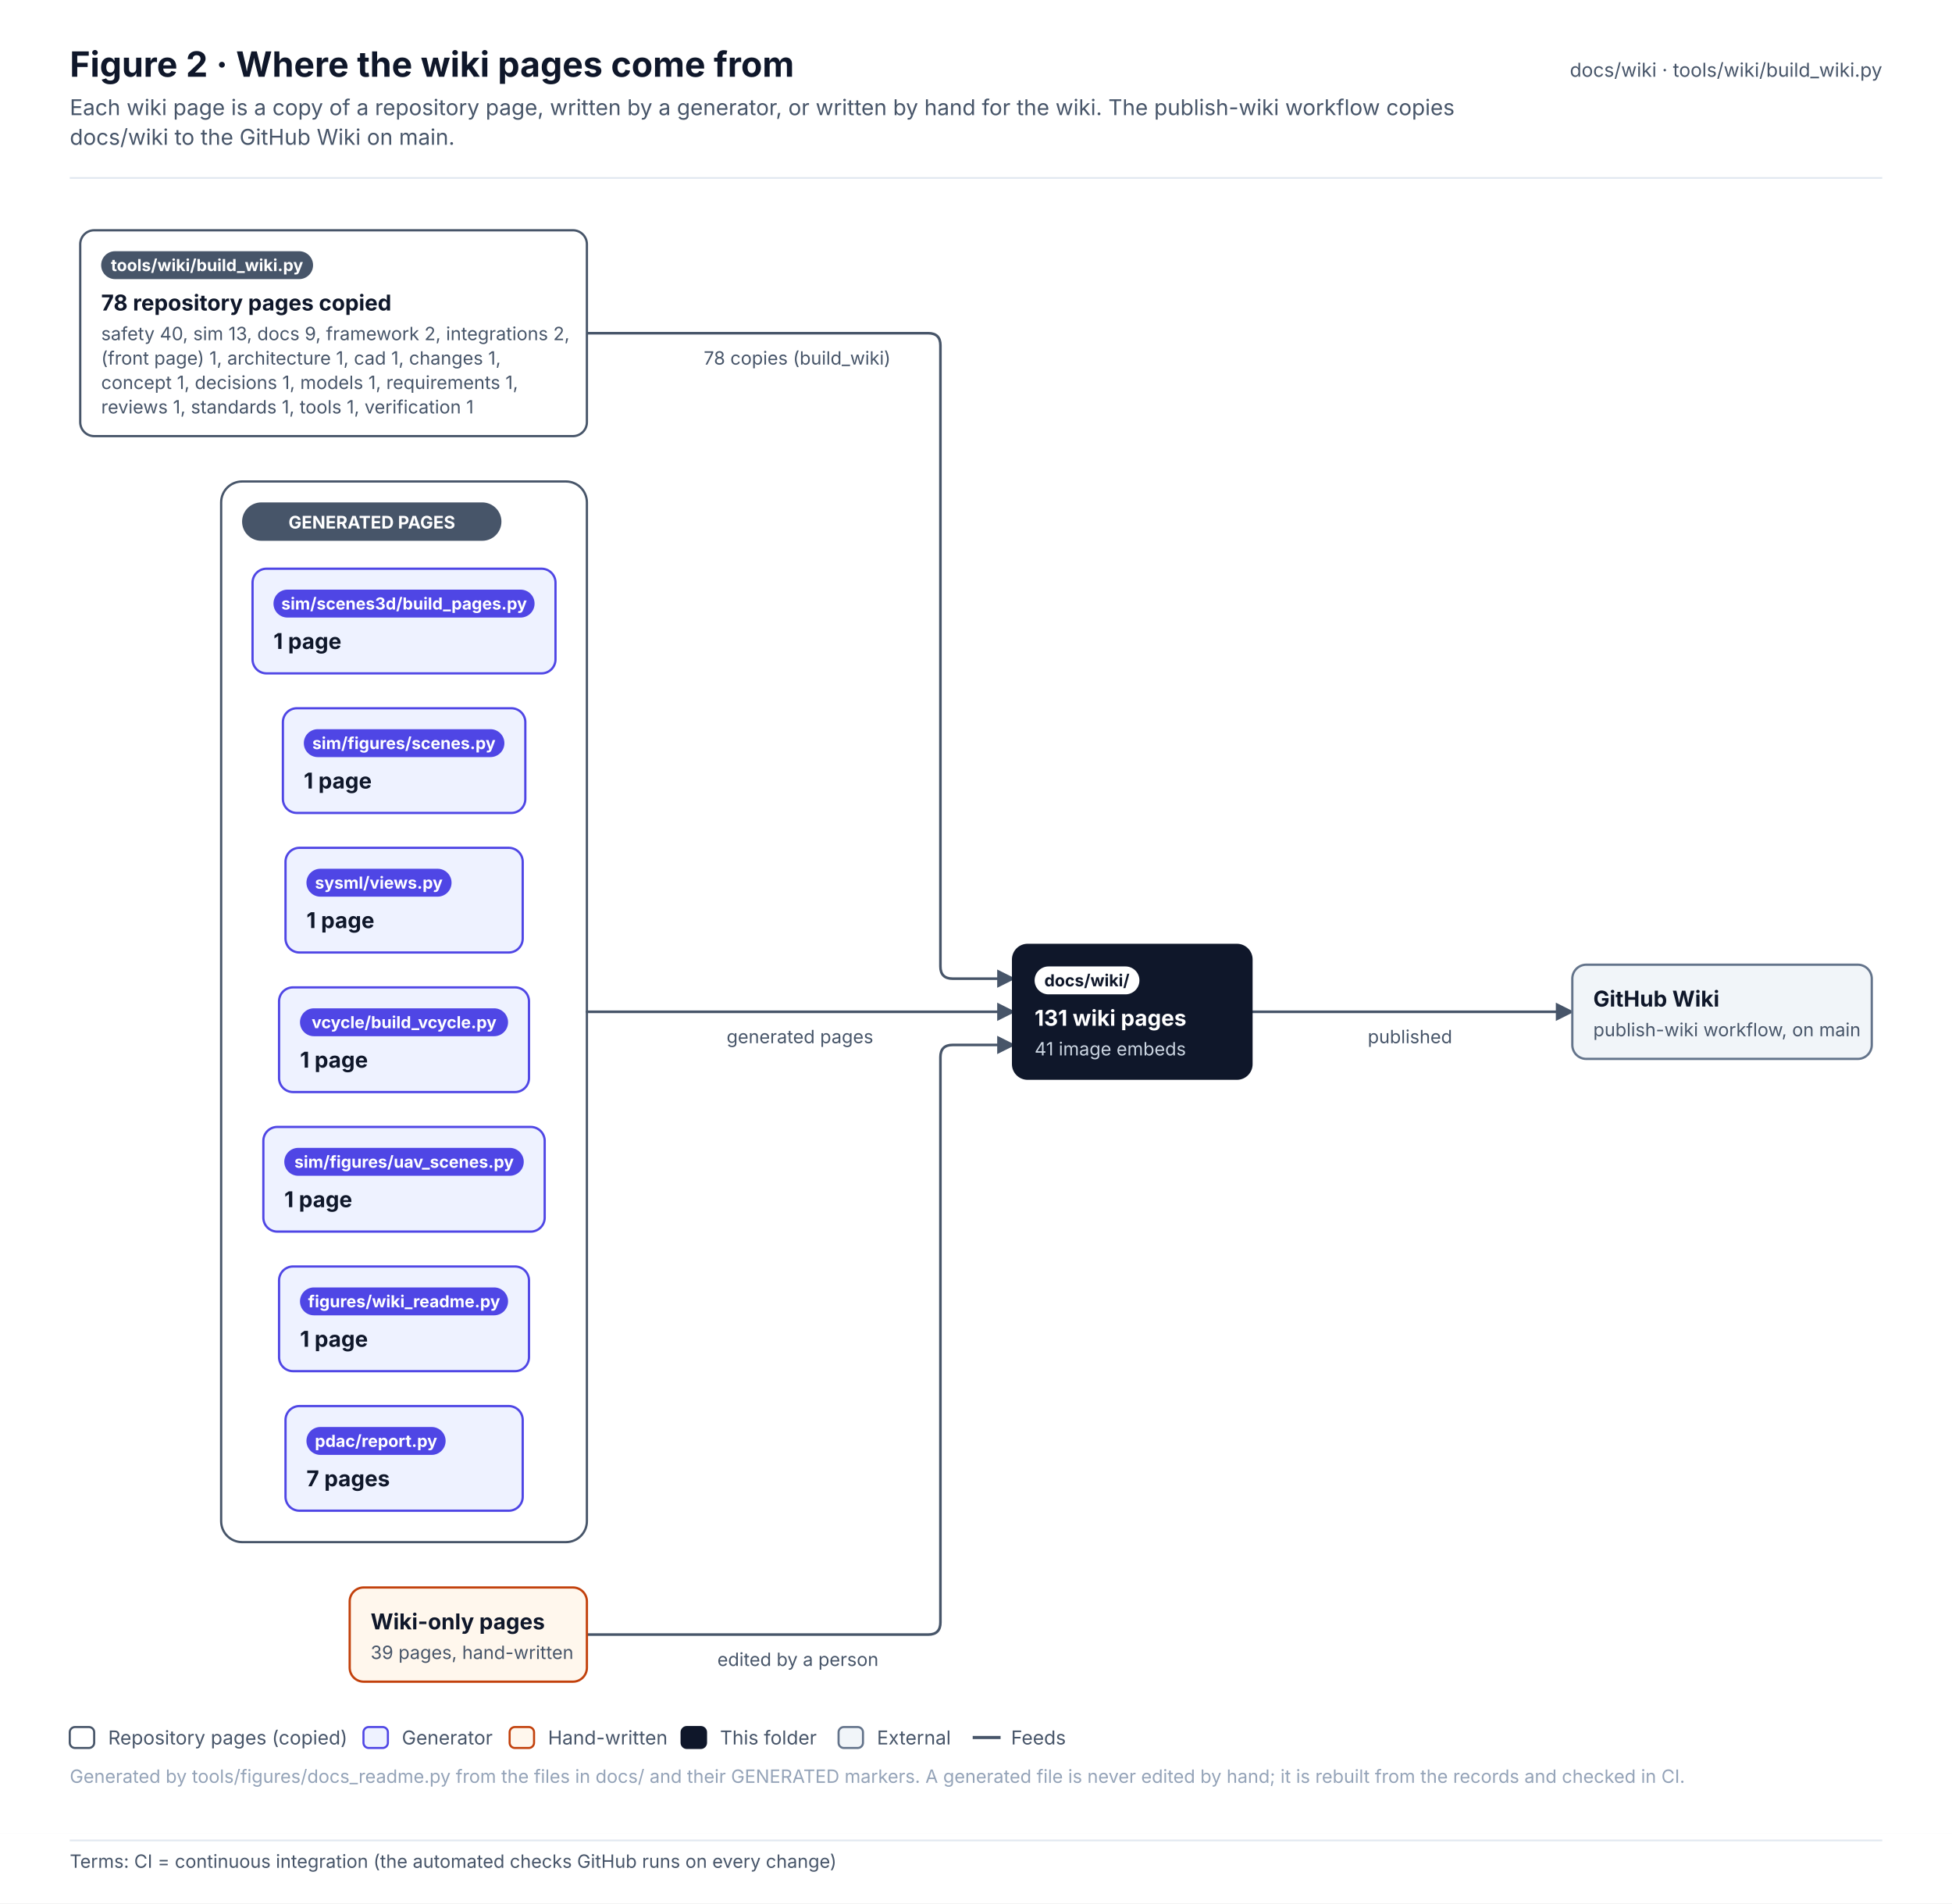
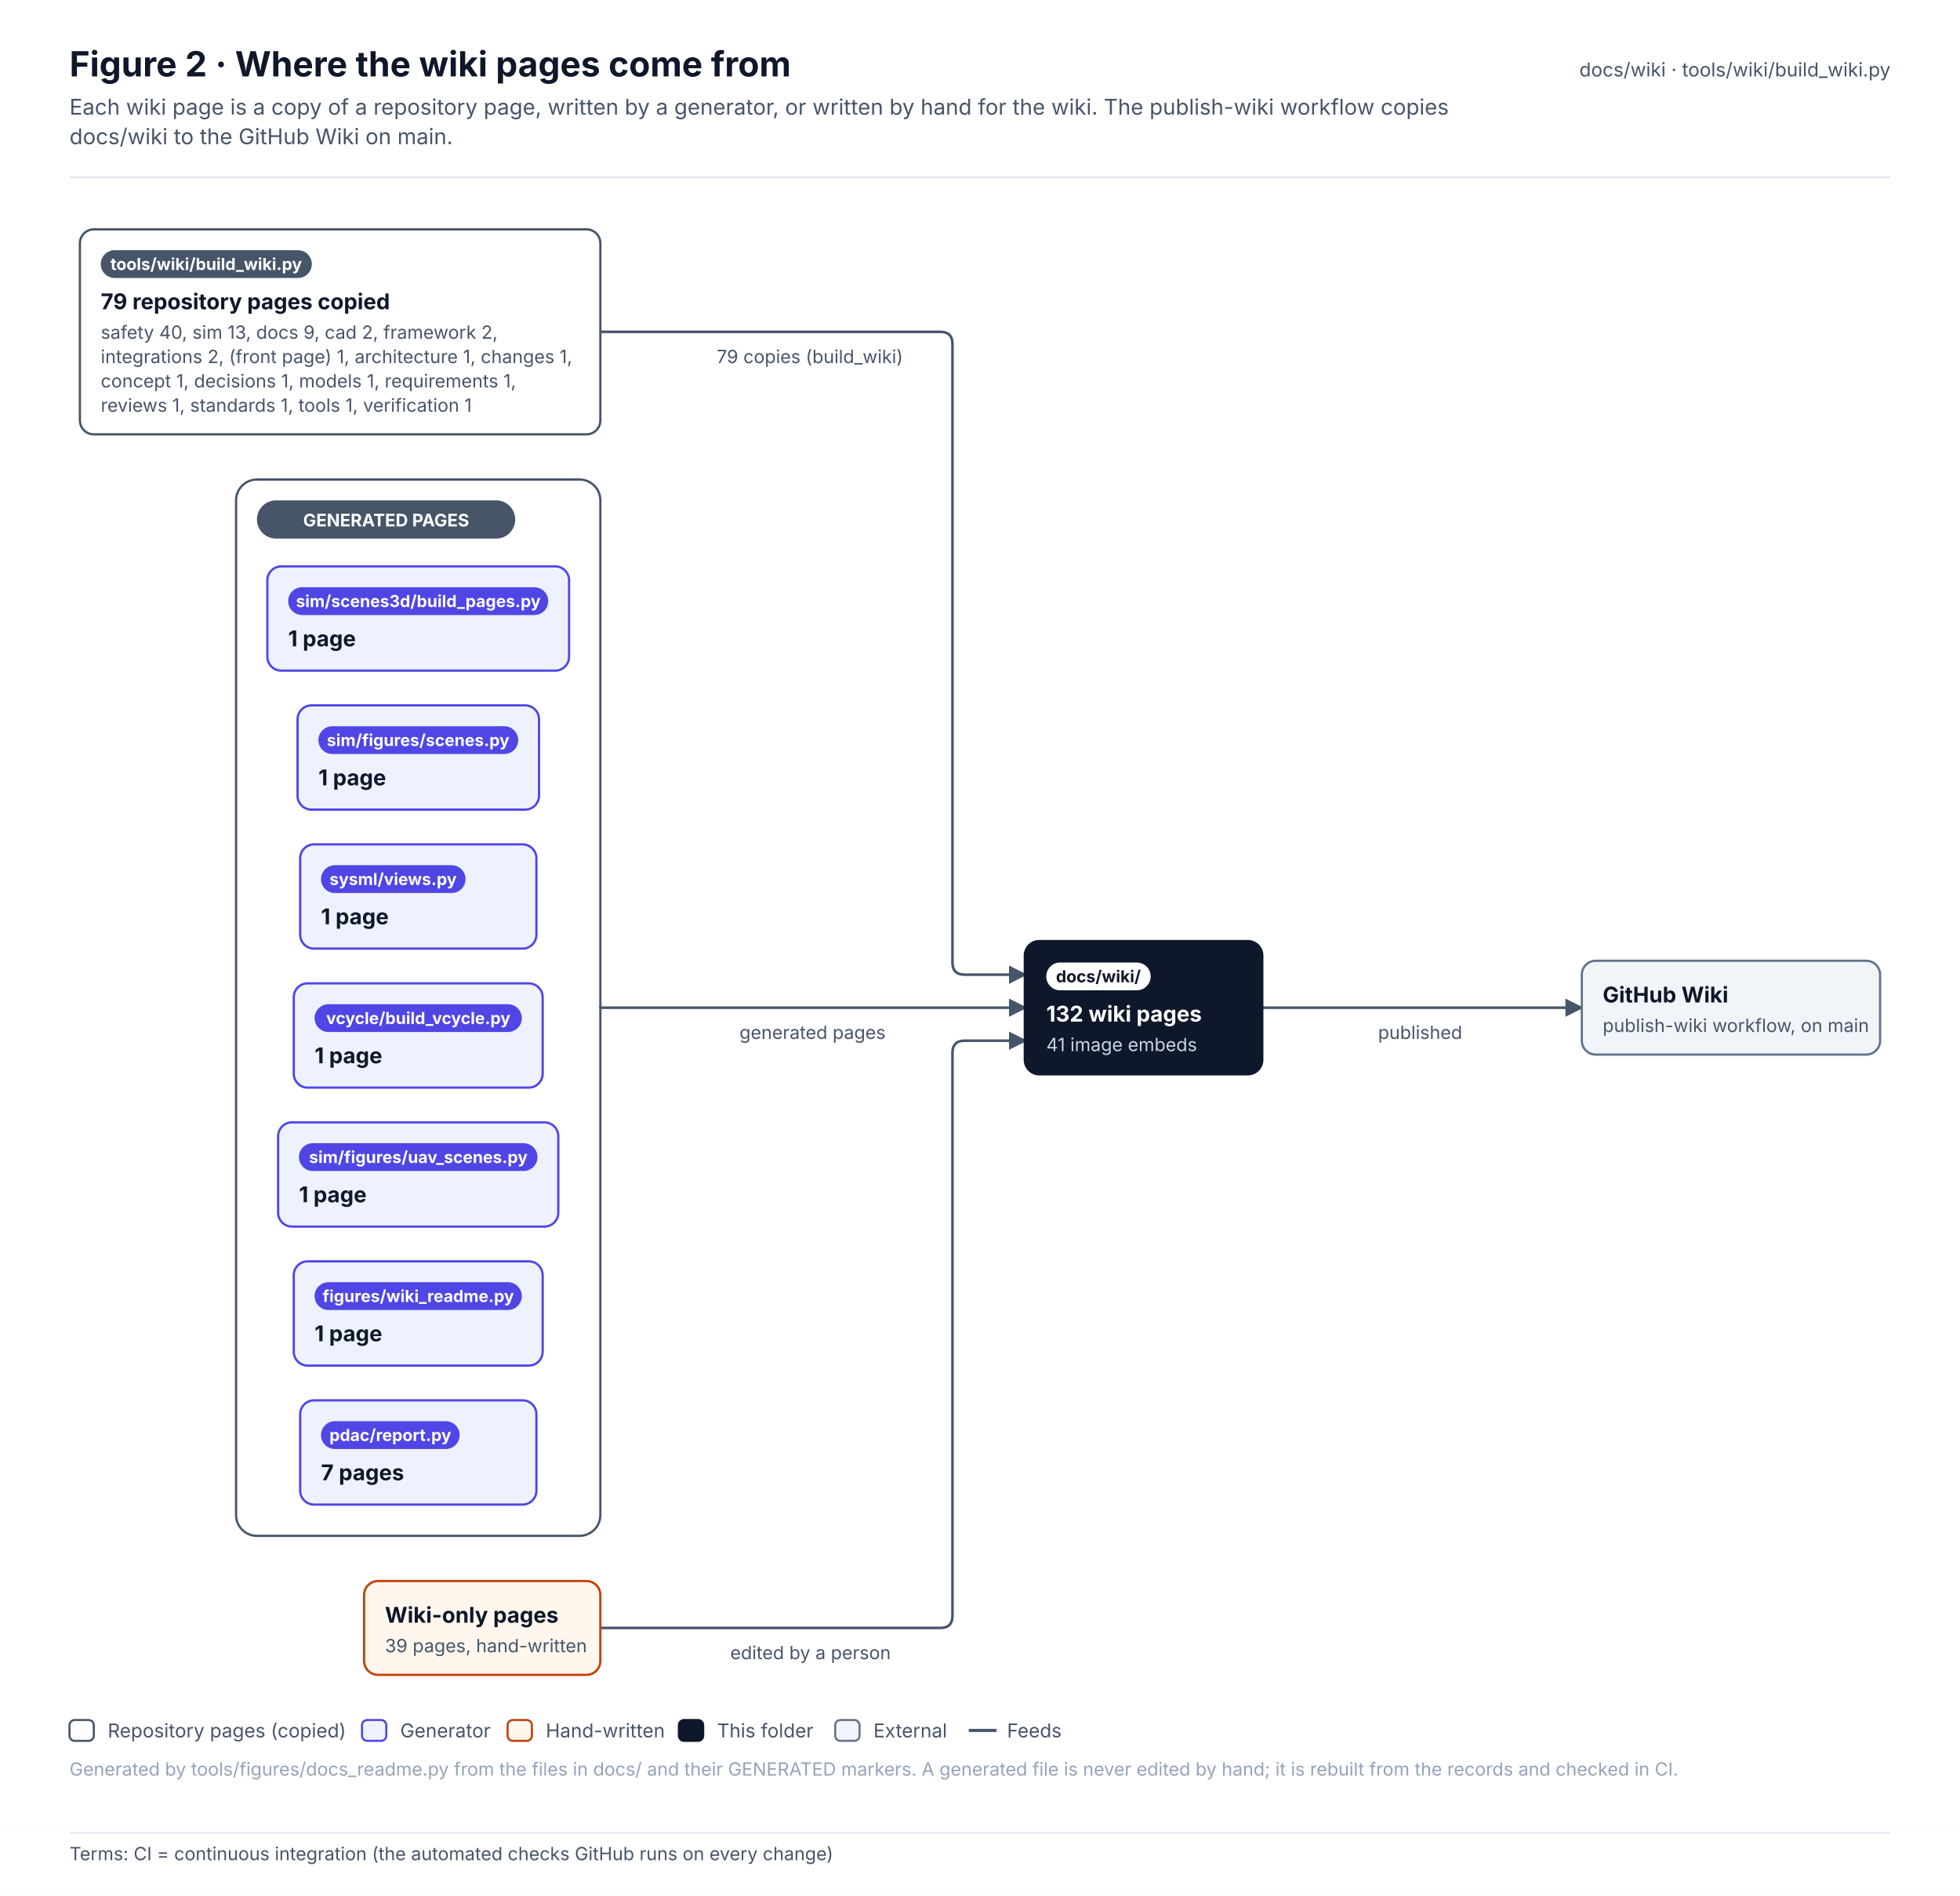
- <svg xmlns="http://www.w3.org/2000/svg" width="1119.2" height="1091.1" viewBox="0 0 1119.2 1091.1" font-family="Inter, 'Segoe UI', Helvetica, Arial, sans-serif" role="img">
+ <svg xmlns="http://www.w3.org/2000/svg" width="1128.3" height="1091.1" viewBox="0 0 1128.3 1091.1" font-family="Inter, 'Segoe UI', Helvetica, Arial, sans-serif" role="img">
  <defs>
    <pattern id="hatch" patternUnits="userSpaceOnUse" width="6" height="6" patternTransform="rotate(45)">
      <rect width="6" height="6" fill="#F1F5F9" />
      <line x1="0" y1="0" x2="0" y2="6" stroke="#E2E8F0" stroke-width="2" />
    </pattern>
    <marker id="arr-ink" viewBox="0 0 10 10" refX="9" refY="5" markerWidth="7" markerHeight="7" orient="auto-start-reverse">
      <path d="M0 0 L10 5 L0 10 z" fill="#475569" />
    </marker>
    <marker id="dia-ink" viewBox="0 0 16 10" refX="15" refY="5" markerWidth="12" markerHeight="8" orient="auto-start-reverse">
      <path d="M1 5 L8 1 L15 5 L8 9 z" fill="#475569" />
    </marker>
    <marker id="tri-ink" viewBox="0 0 12 12" refX="11" refY="6" markerWidth="10" markerHeight="10" orient="auto-start-reverse">
      <path d="M1 1 L11 6 L1 11 z" fill="#FFFFFF" stroke="#475569" stroke-width="1.2" />
    </marker>
    <marker id="arr-system" viewBox="0 0 10 10" refX="9" refY="5" markerWidth="7" markerHeight="7" orient="auto-start-reverse">
      <path d="M0 0 L10 5 L0 10 z" fill="#4F46E5" />
    </marker>
    <marker id="dia-system" viewBox="0 0 16 10" refX="15" refY="5" markerWidth="12" markerHeight="8" orient="auto-start-reverse">
      <path d="M1 5 L8 1 L15 5 L8 9 z" fill="#4F46E5" />
    </marker>
    <marker id="tri-system" viewBox="0 0 12 12" refX="11" refY="6" markerWidth="10" markerHeight="10" orient="auto-start-reverse">
      <path d="M1 1 L11 6 L1 11 z" fill="#FFFFFF" stroke="#4F46E5" stroke-width="1.2" />
    </marker>
    <marker id="arr-software" viewBox="0 0 10 10" refX="9" refY="5" markerWidth="7" markerHeight="7" orient="auto-start-reverse">
      <path d="M0 0 L10 5 L0 10 z" fill="#0F766E" />
    </marker>
    <marker id="dia-software" viewBox="0 0 16 10" refX="15" refY="5" markerWidth="12" markerHeight="8" orient="auto-start-reverse">
      <path d="M1 5 L8 1 L15 5 L8 9 z" fill="#0F766E" />
    </marker>
    <marker id="tri-software" viewBox="0 0 12 12" refX="11" refY="6" markerWidth="10" markerHeight="10" orient="auto-start-reverse">
      <path d="M1 1 L11 6 L1 11 z" fill="#FFFFFF" stroke="#0F766E" stroke-width="1.2" />
    </marker>
    <marker id="arr-safety" viewBox="0 0 10 10" refX="9" refY="5" markerWidth="7" markerHeight="7" orient="auto-start-reverse">
      <path d="M0 0 L10 5 L0 10 z" fill="#C2410C" />
    </marker>
    <marker id="dia-safety" viewBox="0 0 16 10" refX="15" refY="5" markerWidth="12" markerHeight="8" orient="auto-start-reverse">
      <path d="M1 5 L8 1 L15 5 L8 9 z" fill="#C2410C" />
    </marker>
    <marker id="tri-safety" viewBox="0 0 12 12" refX="11" refY="6" markerWidth="10" markerHeight="10" orient="auto-start-reverse">
      <path d="M1 1 L11 6 L1 11 z" fill="#FFFFFF" stroke="#C2410C" stroke-width="1.2" />
    </marker>
    <marker id="arr-interface" viewBox="0 0 10 10" refX="9" refY="5" markerWidth="7" markerHeight="7" orient="auto-start-reverse">
      <path d="M0 0 L10 5 L0 10 z" fill="#7C3AED" />
    </marker>
    <marker id="dia-interface" viewBox="0 0 16 10" refX="15" refY="5" markerWidth="12" markerHeight="8" orient="auto-start-reverse">
      <path d="M1 5 L8 1 L15 5 L8 9 z" fill="#7C3AED" />
    </marker>
    <marker id="tri-interface" viewBox="0 0 12 12" refX="11" refY="6" markerWidth="10" markerHeight="10" orient="auto-start-reverse">
      <path d="M1 1 L11 6 L1 11 z" fill="#FFFFFF" stroke="#7C3AED" stroke-width="1.2" />
    </marker>
    <marker id="arr-external" viewBox="0 0 10 10" refX="9" refY="5" markerWidth="7" markerHeight="7" orient="auto-start-reverse">
      <path d="M0 0 L10 5 L0 10 z" fill="#64748B" />
    </marker>
    <marker id="dia-external" viewBox="0 0 16 10" refX="15" refY="5" markerWidth="12" markerHeight="8" orient="auto-start-reverse">
      <path d="M1 5 L8 1 L15 5 L8 9 z" fill="#64748B" />
    </marker>
    <marker id="tri-external" viewBox="0 0 12 12" refX="11" refY="6" markerWidth="10" markerHeight="10" orient="auto-start-reverse">
      <path d="M1 1 L11 6 L1 11 z" fill="#FFFFFF" stroke="#64748B" stroke-width="1.2" />
    </marker>
    <marker id="arr-work" viewBox="0 0 10 10" refX="9" refY="5" markerWidth="7" markerHeight="7" orient="auto-start-reverse">
      <path d="M0 0 L10 5 L0 10 z" fill="#475569" />
    </marker>
    <marker id="dia-work" viewBox="0 0 16 10" refX="15" refY="5" markerWidth="12" markerHeight="8" orient="auto-start-reverse">
      <path d="M1 5 L8 1 L15 5 L8 9 z" fill="#475569" />
    </marker>
    <marker id="tri-work" viewBox="0 0 12 12" refX="11" refY="6" markerWidth="10" markerHeight="10" orient="auto-start-reverse">
      <path d="M1 1 L11 6 L1 11 z" fill="#FFFFFF" stroke="#475569" stroke-width="1.2" />
    </marker>
    <marker id="arr-muted" viewBox="0 0 10 10" refX="9" refY="5" markerWidth="7" markerHeight="7" orient="auto-start-reverse">
      <path d="M0 0 L10 5 L0 10 z" fill="#94A3B8" />
    </marker>
    <marker id="dia-muted" viewBox="0 0 16 10" refX="15" refY="5" markerWidth="12" markerHeight="8" orient="auto-start-reverse">
      <path d="M1 5 L8 1 L15 5 L8 9 z" fill="#94A3B8" />
    </marker>
    <marker id="tri-muted" viewBox="0 0 12 12" refX="11" refY="6" markerWidth="10" markerHeight="10" orient="auto-start-reverse">
      <path d="M1 1 L11 6 L1 11 z" fill="#FFFFFF" stroke="#94A3B8" stroke-width="1.2" />
    </marker>
    <marker id="arr-current" viewBox="0 0 10 10" refX="9" refY="5" markerWidth="7" markerHeight="7" orient="auto-start-reverse">
      <path d="M0 0 L10 5 L0 10 z" fill="#0F172A" />
    </marker>
    <marker id="dia-current" viewBox="0 0 16 10" refX="15" refY="5" markerWidth="12" markerHeight="8" orient="auto-start-reverse">
      <path d="M1 5 L8 1 L15 5 L8 9 z" fill="#0F172A" />
    </marker>
    <marker id="tri-current" viewBox="0 0 12 12" refX="11" refY="6" markerWidth="10" markerHeight="10" orient="auto-start-reverse">
      <path d="M1 1 L11 6 L1 11 z" fill="#FFFFFF" stroke="#0F172A" stroke-width="1.2" />
    </marker>
    <marker id="arr-ok" viewBox="0 0 10 10" refX="9" refY="5" markerWidth="7" markerHeight="7" orient="auto-start-reverse">
      <path d="M0 0 L10 5 L0 10 z" fill="#2E9E6A" />
    </marker>
    <marker id="dia-ok" viewBox="0 0 16 10" refX="15" refY="5" markerWidth="12" markerHeight="8" orient="auto-start-reverse">
      <path d="M1 5 L8 1 L15 5 L8 9 z" fill="#2E9E6A" />
    </marker>
    <marker id="tri-ok" viewBox="0 0 12 12" refX="11" refY="6" markerWidth="10" markerHeight="10" orient="auto-start-reverse">
      <path d="M1 1 L11 6 L1 11 z" fill="#FFFFFF" stroke="#2E9E6A" stroke-width="1.2" />
    </marker>
    <marker id="arr-amber" viewBox="0 0 10 10" refX="9" refY="5" markerWidth="7" markerHeight="7" orient="auto-start-reverse">
      <path d="M0 0 L10 5 L0 10 z" fill="#D97706" />
    </marker>
    <marker id="dia-amber" viewBox="0 0 16 10" refX="15" refY="5" markerWidth="12" markerHeight="8" orient="auto-start-reverse">
      <path d="M1 5 L8 1 L15 5 L8 9 z" fill="#D97706" />
    </marker>
    <marker id="tri-amber" viewBox="0 0 12 12" refX="11" refY="6" markerWidth="10" markerHeight="10" orient="auto-start-reverse">
      <path d="M1 1 L11 6 L1 11 z" fill="#FFFFFF" stroke="#D97706" stroke-width="1.2" />
    </marker>
    <marker id="arr-red" viewBox="0 0 10 10" refX="9" refY="5" markerWidth="7" markerHeight="7" orient="auto-start-reverse">
      <path d="M0 0 L10 5 L0 10 z" fill="#D2553F" />
    </marker>
    <marker id="dia-red" viewBox="0 0 16 10" refX="15" refY="5" markerWidth="12" markerHeight="8" orient="auto-start-reverse">
      <path d="M1 5 L8 1 L15 5 L8 9 z" fill="#D2553F" />
    </marker>
    <marker id="tri-red" viewBox="0 0 12 12" refX="11" refY="6" markerWidth="10" markerHeight="10" orient="auto-start-reverse">
      <path d="M1 1 L11 6 L1 11 z" fill="#FFFFFF" stroke="#D2553F" stroke-width="1.2" />
    </marker>
  </defs>
-   <rect x="0" y="0" width="1119.2" height="1051" rx="0" fill="#FFFFFF" stroke="none" stroke-width="0" />
+   <rect x="0" y="0" width="1128.3" height="1051" rx="0" fill="#FFFFFF" stroke="none" stroke-width="0" />
  <text x="40" y="44" font-size="20" fill="#0F172A" font-weight="700">Figure 2 · Where the wiki pages come from</text>
  <text x="40" y="66" font-size="12.5" fill="#475569">Each wiki page is a copy of a repository page, written by a generator, or written by hand for the wiki. The publish-wiki workflow copies</text>
  <text x="40" y="83" font-size="12.5" fill="#475569">docs/wiki to the GitHub Wiki on main.</text>
-   <text x="1079.2" y="44" font-size="11" fill="#475569" text-anchor="end">docs/wiki · tools/wiki/build_wiki.py</text>
-   <line x1="40" y1="102" x2="1079.2" y2="102" stroke="#E2E8F0" stroke-width="1" />
+   <text x="1088.3" y="44" font-size="11" fill="#475569" text-anchor="end">docs/wiki · tools/wiki/build_wiki.py</text>
+   <line x1="40" y1="102" x2="1088.3" y2="102" stroke="#E2E8F0" stroke-width="1" />
  <g transform="translate(40 126)">
-     <rect x="86.8" y="150" width="209.7" height="608" rx="12" fill="#FFFFFF" stroke="#475569" stroke-width="1.3" />
-     <path d="M296.5 65 L492.2 65 Q499.2 65 499.2 72 L499.2 428 Q499.2 435 506.2 435 L541.2 435" stroke="#475569" stroke-width="1.5" fill="none" stroke-linejoin="round" stroke-linecap="round" marker-end="url(#arr-ink)" />
-     <path d="M296.5 454 L541.2 454" stroke="#475569" stroke-width="1.5" fill="none" stroke-linejoin="round" stroke-linecap="round" marker-end="url(#arr-ink)" />
-     <path d="M296.5 811 L492.2 811 Q499.2 811 499.2 804 L499.2 480 Q499.2 473 506.2 473 L541.2 473" stroke="#475569" stroke-width="1.5" fill="none" stroke-linejoin="round" stroke-linecap="round" marker-end="url(#arr-ink)" />
-     <path d="M677.2 454 L861.5 454" stroke="#475569" stroke-width="1.5" fill="none" stroke-linejoin="round" stroke-linecap="round" marker-end="url(#arr-ink)" />
-     <rect x="98.8" y="162" width="148.7" height="22" rx="11" fill="#475569" stroke="none" stroke-width="0" />
-     <text x="173.2" y="177" font-size="10" fill="#FFFFFF" font-weight="700" text-anchor="middle">GENERATED PAGES</text>
-     <rect x="6" y="6" width="290.5" height="118" rx="8" fill="#FFFFFF" stroke="#475569" stroke-width="1.3" />
+     <rect x="95.9" y="150" width="209.7" height="608" rx="12" fill="#FFFFFF" stroke="#475569" stroke-width="1.3" />
+     <path d="M305.6 65 L501.3 65 Q508.3 65 508.3 72 L508.3 428 Q508.3 435 515.3 435 L550.3 435" stroke="#475569" stroke-width="1.5" fill="none" stroke-linejoin="round" stroke-linecap="round" marker-end="url(#arr-ink)" />
+     <path d="M305.6 454 L550.3 454" stroke="#475569" stroke-width="1.5" fill="none" stroke-linejoin="round" stroke-linecap="round" marker-end="url(#arr-ink)" />
+     <path d="M305.6 811 L501.3 811 Q508.3 811 508.3 804 L508.3 480 Q508.3 473 515.3 473 L550.3 473" stroke="#475569" stroke-width="1.5" fill="none" stroke-linejoin="round" stroke-linecap="round" marker-end="url(#arr-ink)" />
+     <path d="M686.3 454 L870.6 454" stroke="#475569" stroke-width="1.5" fill="none" stroke-linejoin="round" stroke-linecap="round" marker-end="url(#arr-ink)" />
+     <rect x="107.9" y="162" width="148.7" height="22" rx="11" fill="#475569" stroke="none" stroke-width="0" />
+     <text x="182.3" y="177" font-size="10" fill="#FFFFFF" font-weight="700" text-anchor="middle">GENERATED PAGES</text>
+     <rect x="6" y="6" width="299.6" height="118" rx="8" fill="#FFFFFF" stroke="#475569" stroke-width="1.3" />
    <rect x="18" y="18" width="121.5" height="16" rx="8.0" fill="#475569" stroke="none" stroke-width="1" />
    <text x="78.7" y="29.4" font-size="9.5" fill="#FFFFFF" font-weight="700" text-anchor="middle">tools/wiki/build_wiki.py</text>
-     <text x="18" y="52" font-size="12.5" fill="#0F172A" font-weight="700">78 repository pages copied</text>
-     <text x="18" y="69" font-size="10.5" fill="#475569">safety 40, sim 13, docs 9, framework 2, integrations 2,</text>
-     <text x="18" y="83" font-size="10.5" fill="#475569">(front page) 1, architecture 1, cad 1, changes 1,</text>
+     <text x="18" y="52" font-size="12.5" fill="#0F172A" font-weight="700">79 repository pages copied</text>
+     <text x="18" y="69" font-size="10.5" fill="#475569">safety 40, sim 13, docs 9, cad 2, framework 2,</text>
+     <text x="18" y="83" font-size="10.5" fill="#475569">integrations 2, (front page) 1, architecture 1, changes 1,</text>
    <text x="18" y="97" font-size="10.5" fill="#475569">concept 1, decisions 1, models 1, requirements 1,</text>
    <text x="18" y="111" font-size="10.5" fill="#475569">reviews 1, standards 1, tools 1, verification 1</text>
-     <rect x="122.2" y="280" width="139" height="60" rx="8" fill="#EEF2FF" stroke="#4F46E5" stroke-width="1.3" />
-     <rect x="134.2" y="292" width="115" height="16" rx="8.0" fill="#4F46E5" stroke="none" stroke-width="1" />
-     <text x="191.6" y="303.4" font-size="9.5" fill="#FFFFFF" font-weight="700" text-anchor="middle">sim/figures/scenes.py</text>
-     <text x="134.2" y="326" font-size="12.5" fill="#0F172A" font-weight="700">1 page</text>
-     <rect x="111" y="520" width="161.3" height="60" rx="8" fill="#EEF2FF" stroke="#4F46E5" stroke-width="1.3" />
-     <rect x="123" y="532" width="137.3" height="16" rx="8.0" fill="#4F46E5" stroke="none" stroke-width="1" />
-     <text x="191.7" y="543.4" font-size="9.5" fill="#FFFFFF" font-weight="700" text-anchor="middle">sim/figures/uav_scenes.py</text>
-     <text x="123" y="566" font-size="12.5" fill="#0F172A" font-weight="700">1 page</text>
-     <rect x="104.8" y="200" width="173.7" height="60" rx="8" fill="#EEF2FF" stroke="#4F46E5" stroke-width="1.3" />
-     <rect x="116.8" y="212" width="149.7" height="16" rx="8.0" fill="#4F46E5" stroke="none" stroke-width="1" />
-     <text x="191.7" y="223.4" font-size="9.5" fill="#FFFFFF" font-weight="700" text-anchor="middle">sim/scenes3d/build_pages.py</text>
-     <text x="116.8" y="246" font-size="12.5" fill="#0F172A" font-weight="700">1 page</text>
-     <rect x="120" y="600" width="143.3" height="60" rx="8" fill="#EEF2FF" stroke="#4F46E5" stroke-width="1.3" />
-     <rect x="132" y="612" width="119.3" height="16" rx="8.0" fill="#4F46E5" stroke="none" stroke-width="1" />
-     <text x="191.7" y="623.4" font-size="9.5" fill="#FFFFFF" font-weight="700" text-anchor="middle">figures/wiki_readme.py</text>
-     <text x="132" y="646" font-size="12.5" fill="#0F172A" font-weight="700">1 page</text>
-     <rect x="123.7" y="680" width="136" height="60" rx="8" fill="#EEF2FF" stroke="#4F46E5" stroke-width="1.3" />
-     <rect x="135.7" y="692" width="79.8" height="16" rx="8.0" fill="#4F46E5" stroke="none" stroke-width="1" />
-     <text x="175.6" y="703.4" font-size="9.5" fill="#FFFFFF" font-weight="700" text-anchor="middle">pdac/report.py</text>
-     <text x="135.7" y="726" font-size="12.5" fill="#0F172A" font-weight="700">7 pages</text>
-     <rect x="123.7" y="360" width="136" height="60" rx="8" fill="#EEF2FF" stroke="#4F46E5" stroke-width="1.3" />
-     <rect x="135.7" y="372" width="83.2" height="16" rx="8.0" fill="#4F46E5" stroke="none" stroke-width="1" />
-     <text x="177.2" y="383.4" font-size="9.5" fill="#FFFFFF" font-weight="700" text-anchor="middle">sysml/views.py</text>
-     <text x="135.7" y="406" font-size="12.5" fill="#0F172A" font-weight="700">1 page</text>
-     <rect x="120" y="440" width="143.3" height="60" rx="8" fill="#EEF2FF" stroke="#4F46E5" stroke-width="1.3" />
-     <rect x="132" y="452" width="119.3" height="16" rx="8.0" fill="#4F46E5" stroke="none" stroke-width="1" />
-     <text x="191.7" y="463.4" font-size="9.5" fill="#FFFFFF" font-weight="700" text-anchor="middle">vcycle/build_vcycle.py</text>
-     <text x="132" y="486" font-size="12.5" fill="#0F172A" font-weight="700">1 page</text>
-     <rect x="160.5" y="784" width="136" height="54" rx="8" fill="#FFF7ED" stroke="#C2410C" stroke-width="1.3" />
-     <text x="172.5" y="808" font-size="12.5" fill="#0F172A" font-weight="700">Wiki-only pages</text>
-     <text x="172.5" y="825" font-size="10.5" fill="#475569">39 pages, hand-written</text>
-     <rect x="541.2" y="416" width="136" height="76" rx="8" fill="#0F172A" stroke="#0F172A" stroke-width="2" />
-     <rect x="553.2" y="428" width="60.1" height="16" rx="8.0" fill="#FFFFFF" stroke="none" stroke-width="1" />
-     <text x="583.2" y="439.4" font-size="9.5" fill="#0F172A" font-weight="700" text-anchor="middle">docs/wiki/</text>
-     <text x="553.2" y="462" font-size="12.5" fill="#FFFFFF" font-weight="700">131 wiki pages</text>
-     <text x="553.2" y="479" font-size="10.5" fill="#CBD5E1">41 image embeds</text>
-     <rect x="861.5" y="427" width="171.7" height="54" rx="8" fill="#F1F5F9" stroke="#64748B" stroke-width="1.3" />
-     <text x="873.5" y="451" font-size="12.5" fill="#0F172A" font-weight="700">GitHub Wiki</text>
-     <text x="873.5" y="468" font-size="10.5" fill="#475569">publish-wiki workflow, on main</text>
-     <rect x="358.5" y="70" width="120.7" height="18" rx="4" fill="#FFFFFF" stroke="none" stroke-width="0" opacity="0.92" />
-     <text x="363.5" y="83" font-size="10.5" fill="#475569">78 copies (build_wiki)</text>
-     <rect x="371.6" y="459" width="94.6" height="18" rx="4" fill="#FFFFFF" stroke="none" stroke-width="0" opacity="0.92" />
-     <text x="376.6" y="472" font-size="10.5" fill="#475569">generated pages</text>
-     <rect x="366.3" y="816" width="105.1" height="18" rx="4" fill="#FFFFFF" stroke="none" stroke-width="0" opacity="0.92" />
-     <text x="371.3" y="829" font-size="10.5" fill="#475569">edited by a person</text>
-     <rect x="739.2" y="459" width="60.3" height="18" rx="4" fill="#FFFFFF" stroke="none" stroke-width="0" opacity="0.92" />
-     <text x="744.2" y="472" font-size="10.5" fill="#475569">published</text>
+     <rect x="131.3" y="280" width="139" height="60" rx="8" fill="#EEF2FF" stroke="#4F46E5" stroke-width="1.3" />
+     <rect x="143.3" y="292" width="115" height="16" rx="8.0" fill="#4F46E5" stroke="none" stroke-width="1" />
+     <text x="200.7" y="303.4" font-size="9.5" fill="#FFFFFF" font-weight="700" text-anchor="middle">sim/figures/scenes.py</text>
+     <text x="143.3" y="326" font-size="12.5" fill="#0F172A" font-weight="700">1 page</text>
+     <rect x="120.1" y="520" width="161.3" height="60" rx="8" fill="#EEF2FF" stroke="#4F46E5" stroke-width="1.3" />
+     <rect x="132.1" y="532" width="137.3" height="16" rx="8.0" fill="#4F46E5" stroke="none" stroke-width="1" />
+     <text x="200.8" y="543.4" font-size="9.5" fill="#FFFFFF" font-weight="700" text-anchor="middle">sim/figures/uav_scenes.py</text>
+     <text x="132.1" y="566" font-size="12.5" fill="#0F172A" font-weight="700">1 page</text>
+     <rect x="113.9" y="200" width="173.7" height="60" rx="8" fill="#EEF2FF" stroke="#4F46E5" stroke-width="1.3" />
+     <rect x="125.9" y="212" width="149.7" height="16" rx="8.0" fill="#4F46E5" stroke="none" stroke-width="1" />
+     <text x="200.8" y="223.4" font-size="9.5" fill="#FFFFFF" font-weight="700" text-anchor="middle">sim/scenes3d/build_pages.py</text>
+     <text x="125.9" y="246" font-size="12.5" fill="#0F172A" font-weight="700">1 page</text>
+     <rect x="129.1" y="600" width="143.3" height="60" rx="8" fill="#EEF2FF" stroke="#4F46E5" stroke-width="1.3" />
+     <rect x="141.1" y="612" width="119.3" height="16" rx="8.0" fill="#4F46E5" stroke="none" stroke-width="1" />
+     <text x="200.8" y="623.4" font-size="9.5" fill="#FFFFFF" font-weight="700" text-anchor="middle">figures/wiki_readme.py</text>
+     <text x="141.1" y="646" font-size="12.5" fill="#0F172A" font-weight="700">1 page</text>
+     <rect x="132.8" y="680" width="136" height="60" rx="8" fill="#EEF2FF" stroke="#4F46E5" stroke-width="1.3" />
+     <rect x="144.8" y="692" width="79.8" height="16" rx="8.0" fill="#4F46E5" stroke="none" stroke-width="1" />
+     <text x="184.7" y="703.4" font-size="9.5" fill="#FFFFFF" font-weight="700" text-anchor="middle">pdac/report.py</text>
+     <text x="144.8" y="726" font-size="12.5" fill="#0F172A" font-weight="700">7 pages</text>
+     <rect x="132.8" y="360" width="136" height="60" rx="8" fill="#EEF2FF" stroke="#4F46E5" stroke-width="1.3" />
+     <rect x="144.8" y="372" width="83.2" height="16" rx="8.0" fill="#4F46E5" stroke="none" stroke-width="1" />
+     <text x="186.3" y="383.4" font-size="9.5" fill="#FFFFFF" font-weight="700" text-anchor="middle">sysml/views.py</text>
+     <text x="144.8" y="406" font-size="12.5" fill="#0F172A" font-weight="700">1 page</text>
+     <rect x="129.1" y="440" width="143.3" height="60" rx="8" fill="#EEF2FF" stroke="#4F46E5" stroke-width="1.3" />
+     <rect x="141.1" y="452" width="119.3" height="16" rx="8.0" fill="#4F46E5" stroke="none" stroke-width="1" />
+     <text x="200.8" y="463.4" font-size="9.5" fill="#FFFFFF" font-weight="700" text-anchor="middle">vcycle/build_vcycle.py</text>
+     <text x="141.1" y="486" font-size="12.5" fill="#0F172A" font-weight="700">1 page</text>
+     <rect x="169.6" y="784" width="136" height="54" rx="8" fill="#FFF7ED" stroke="#C2410C" stroke-width="1.3" />
+     <text x="181.6" y="808" font-size="12.5" fill="#0F172A" font-weight="700">Wiki-only pages</text>
+     <text x="181.6" y="825" font-size="10.5" fill="#475569">39 pages, hand-written</text>
+     <rect x="550.3" y="416" width="136" height="76" rx="8" fill="#0F172A" stroke="#0F172A" stroke-width="2" />
+     <rect x="562.3" y="428" width="60.1" height="16" rx="8.0" fill="#FFFFFF" stroke="none" stroke-width="1" />
+     <text x="592.3" y="439.4" font-size="9.5" fill="#0F172A" font-weight="700" text-anchor="middle">docs/wiki/</text>
+     <text x="562.3" y="462" font-size="12.5" fill="#FFFFFF" font-weight="700">132 wiki pages</text>
+     <text x="562.3" y="479" font-size="10.5" fill="#CBD5E1">41 image embeds</text>
+     <rect x="870.6" y="427" width="171.7" height="54" rx="8" fill="#F1F5F9" stroke="#64748B" stroke-width="1.3" />
+     <text x="882.6" y="451" font-size="12.5" fill="#0F172A" font-weight="700">GitHub Wiki</text>
+     <text x="882.6" y="468" font-size="10.5" fill="#475569">publish-wiki workflow, on main</text>
+     <rect x="367.6" y="70" width="120.7" height="18" rx="4" fill="#FFFFFF" stroke="none" stroke-width="0" opacity="0.92" />
+     <text x="372.6" y="83" font-size="10.5" fill="#475569">79 copies (build_wiki)</text>
+     <rect x="380.7" y="459" width="94.6" height="18" rx="4" fill="#FFFFFF" stroke="none" stroke-width="0" opacity="0.92" />
+     <text x="385.7" y="472" font-size="10.5" fill="#475569">generated pages</text>
+     <rect x="375.4" y="816" width="105.1" height="18" rx="4" fill="#FFFFFF" stroke="none" stroke-width="0" opacity="0.92" />
+     <text x="380.4" y="829" font-size="10.5" fill="#475569">edited by a person</text>
+     <rect x="748.3" y="459" width="60.3" height="18" rx="4" fill="#FFFFFF" stroke="none" stroke-width="0" opacity="0.92" />
+     <text x="753.3" y="472" font-size="10.5" fill="#475569">published</text>
  </g>
  <rect x="40" y="990" width="14" height="12" rx="3" fill="#FFFFFF" stroke="#475569" stroke-width="1.2" />
  <text x="62" y="1000" font-size="11" fill="#475569">Repository pages (copied)</text>
  <rect x="208.4" y="990" width="14" height="12" rx="3" fill="#EEF2FF" stroke="#4F46E5" stroke-width="1.2" />
  <text x="230.4" y="1000" font-size="11" fill="#475569">Generator</text>
  <rect x="292.2" y="990" width="14" height="12" rx="3" fill="#FFF7ED" stroke="#C2410C" stroke-width="1.2" />
  <text x="314.2" y="1000" font-size="11" fill="#475569">Hand-written</text>
  <rect x="390.8" y="990" width="14" height="12" rx="3" fill="#0F172A" stroke="#0F172A" stroke-width="1.2" />
  <text x="412.8" y="1000" font-size="11" fill="#475569">This folder</text>
  <rect x="480.8" y="990" width="14" height="12" rx="3" fill="#F1F5F9" stroke="#64748B" stroke-width="1.2" />
  <text x="502.8" y="1000" font-size="11" fill="#475569">External</text>
  <line x1="557.7" y1="996" x2="573.7" y2="996" stroke="#475569" stroke-width="1.8" />
  <text x="579.7" y="1000" font-size="11" fill="#475569">Feeds</text>
  <text x="40" y="1022" font-size="10.5" fill="#94A3B8">Generated by tools/figures/docs_readme.py from the files in docs/ and their GENERATED markers. A generated file is never edited by hand; it is rebuilt from the records and checked in CI.</text>
  <g class="terms" data-base-h="1051">
-     <rect x="0" y="1051" width="1119.2" height="40.1" fill="#FFFFFF" />
-     <line x1="40" y1="1055" x2="1079.2" y2="1055" stroke="#E2E8F0" stroke-width="1" />
+     <rect x="0" y="1051" width="1128.3" height="40.1" fill="#FFFFFF" />
+     <line x1="40" y1="1055" x2="1088.3" y2="1055" stroke="#E2E8F0" stroke-width="1" />
    <text x="40" y="1070.7" font-size="10.5" fill="#475569" font-family="Inter, 'Segoe UI', Helvetica, Arial, sans-serif">Terms: CI = continuous integration (the automated checks GitHub runs on every change)</text>
  </g>
</svg>
